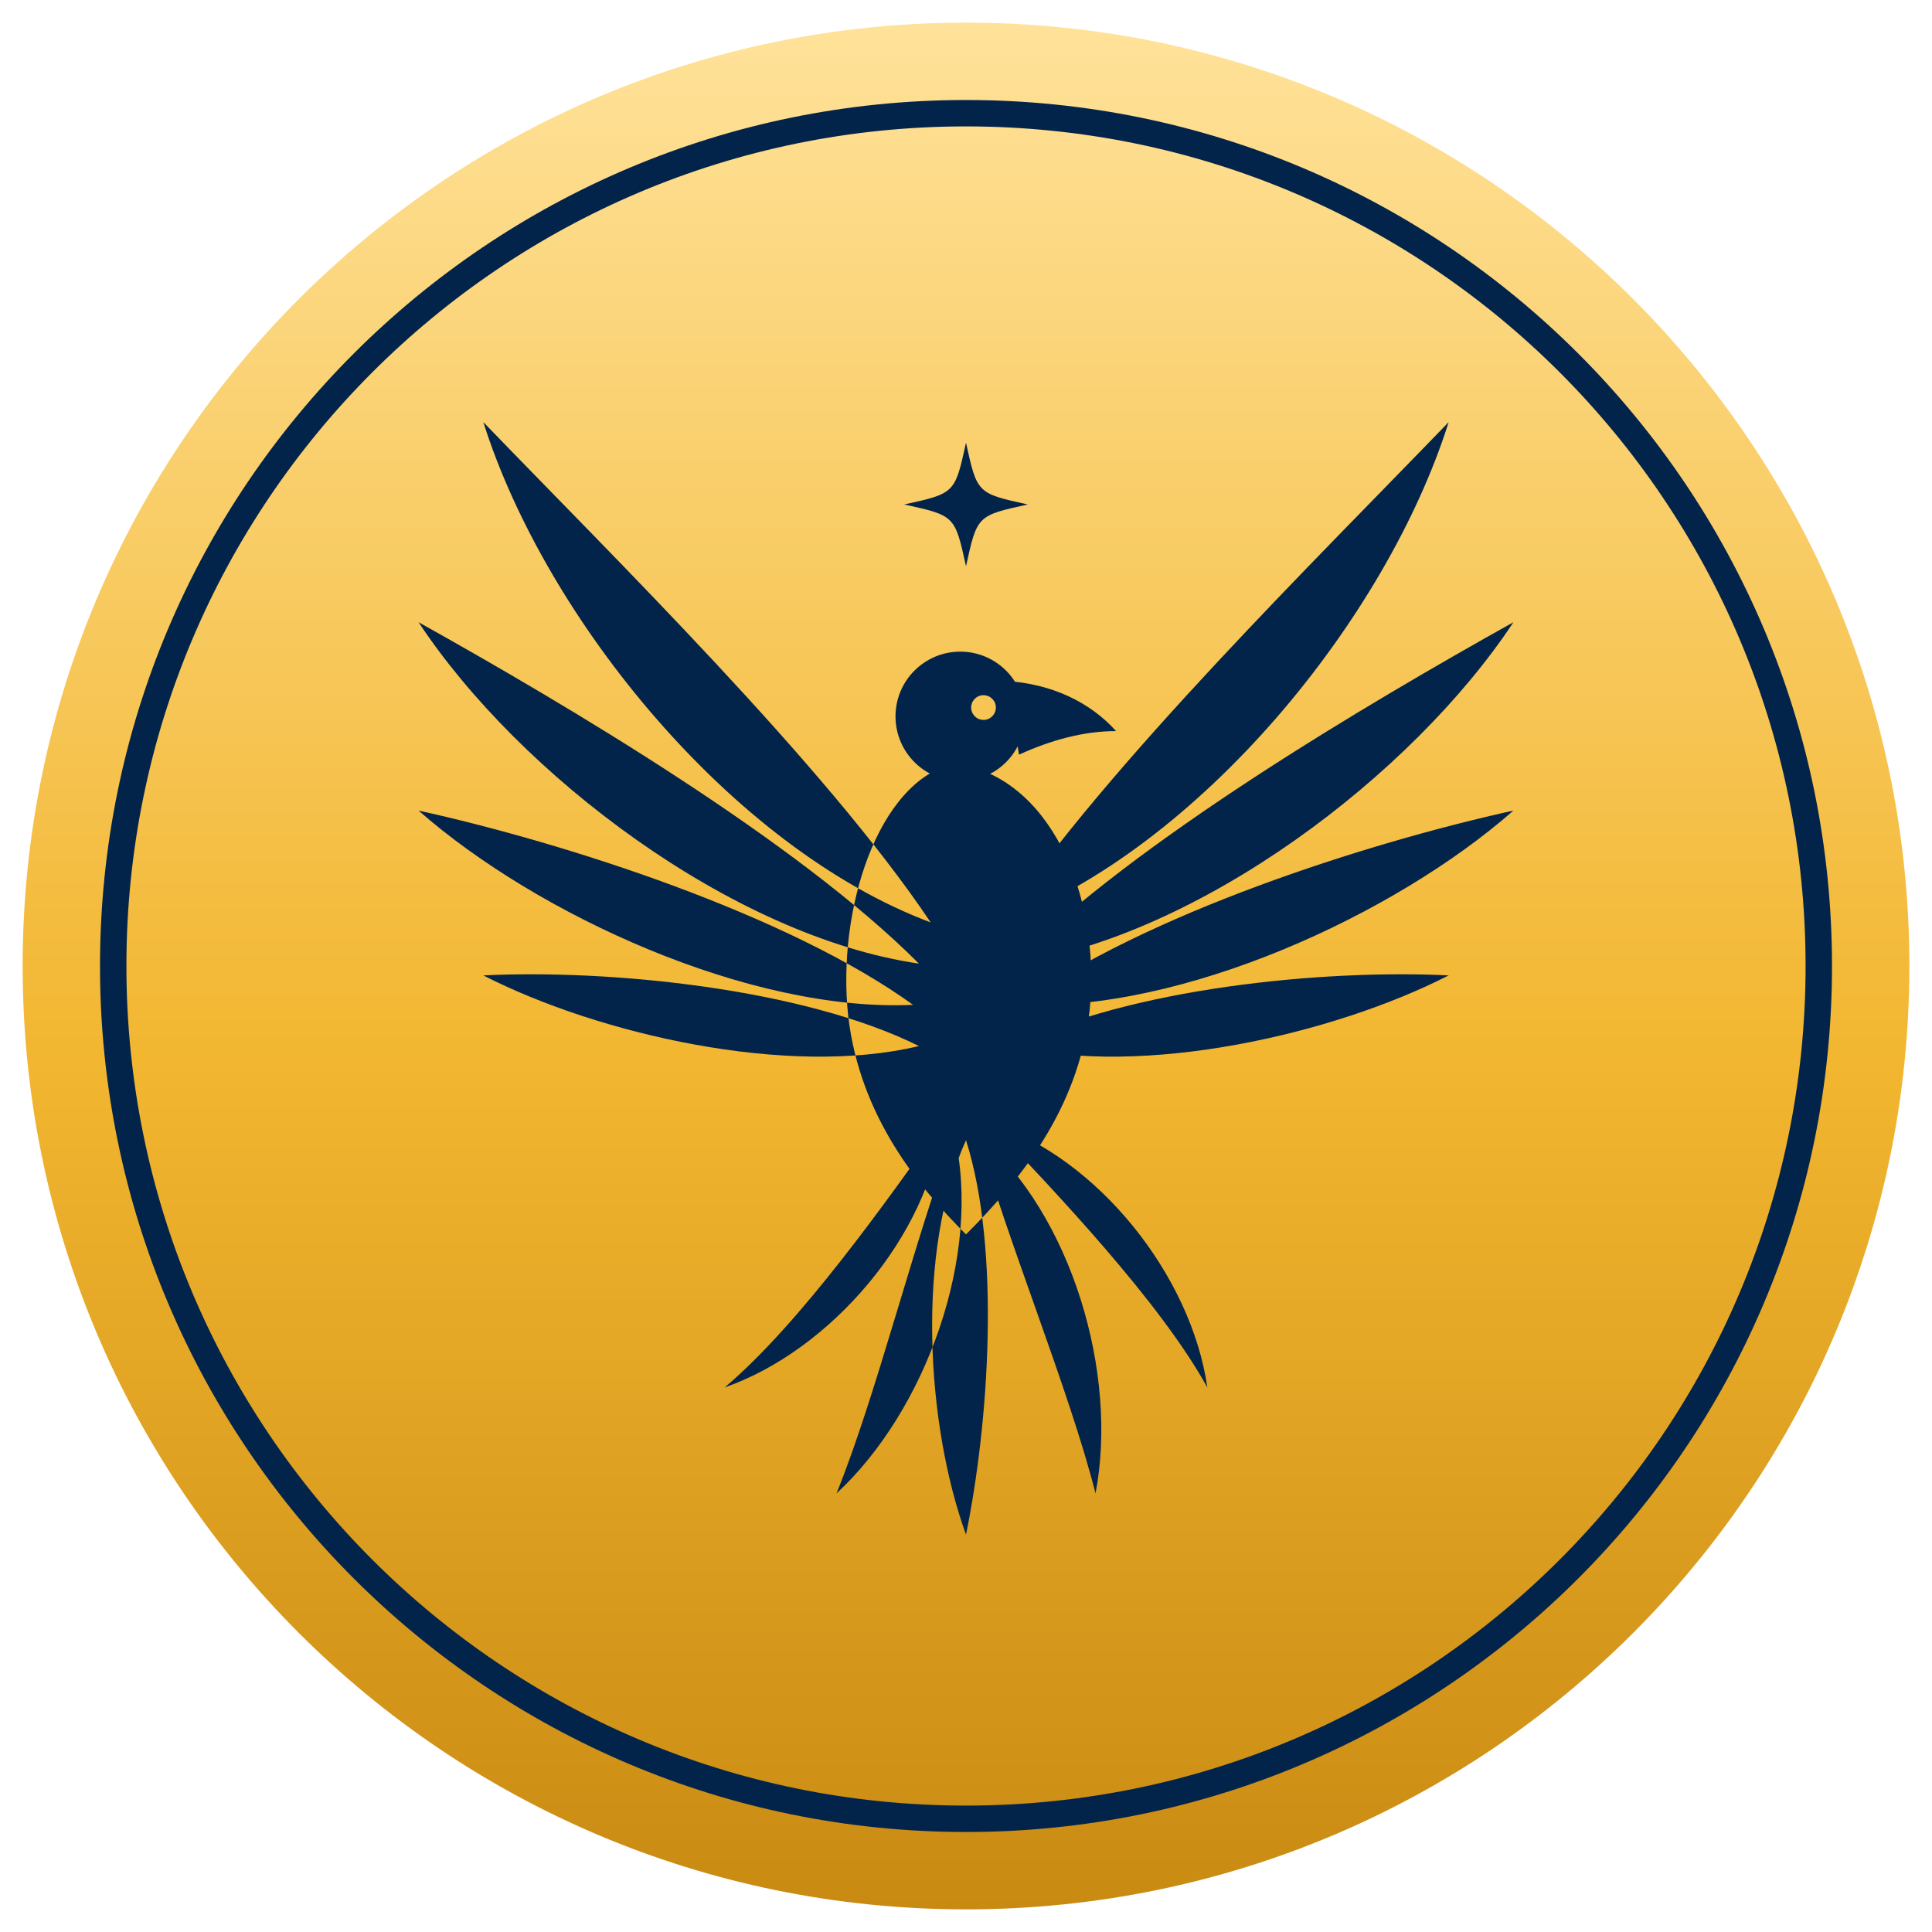
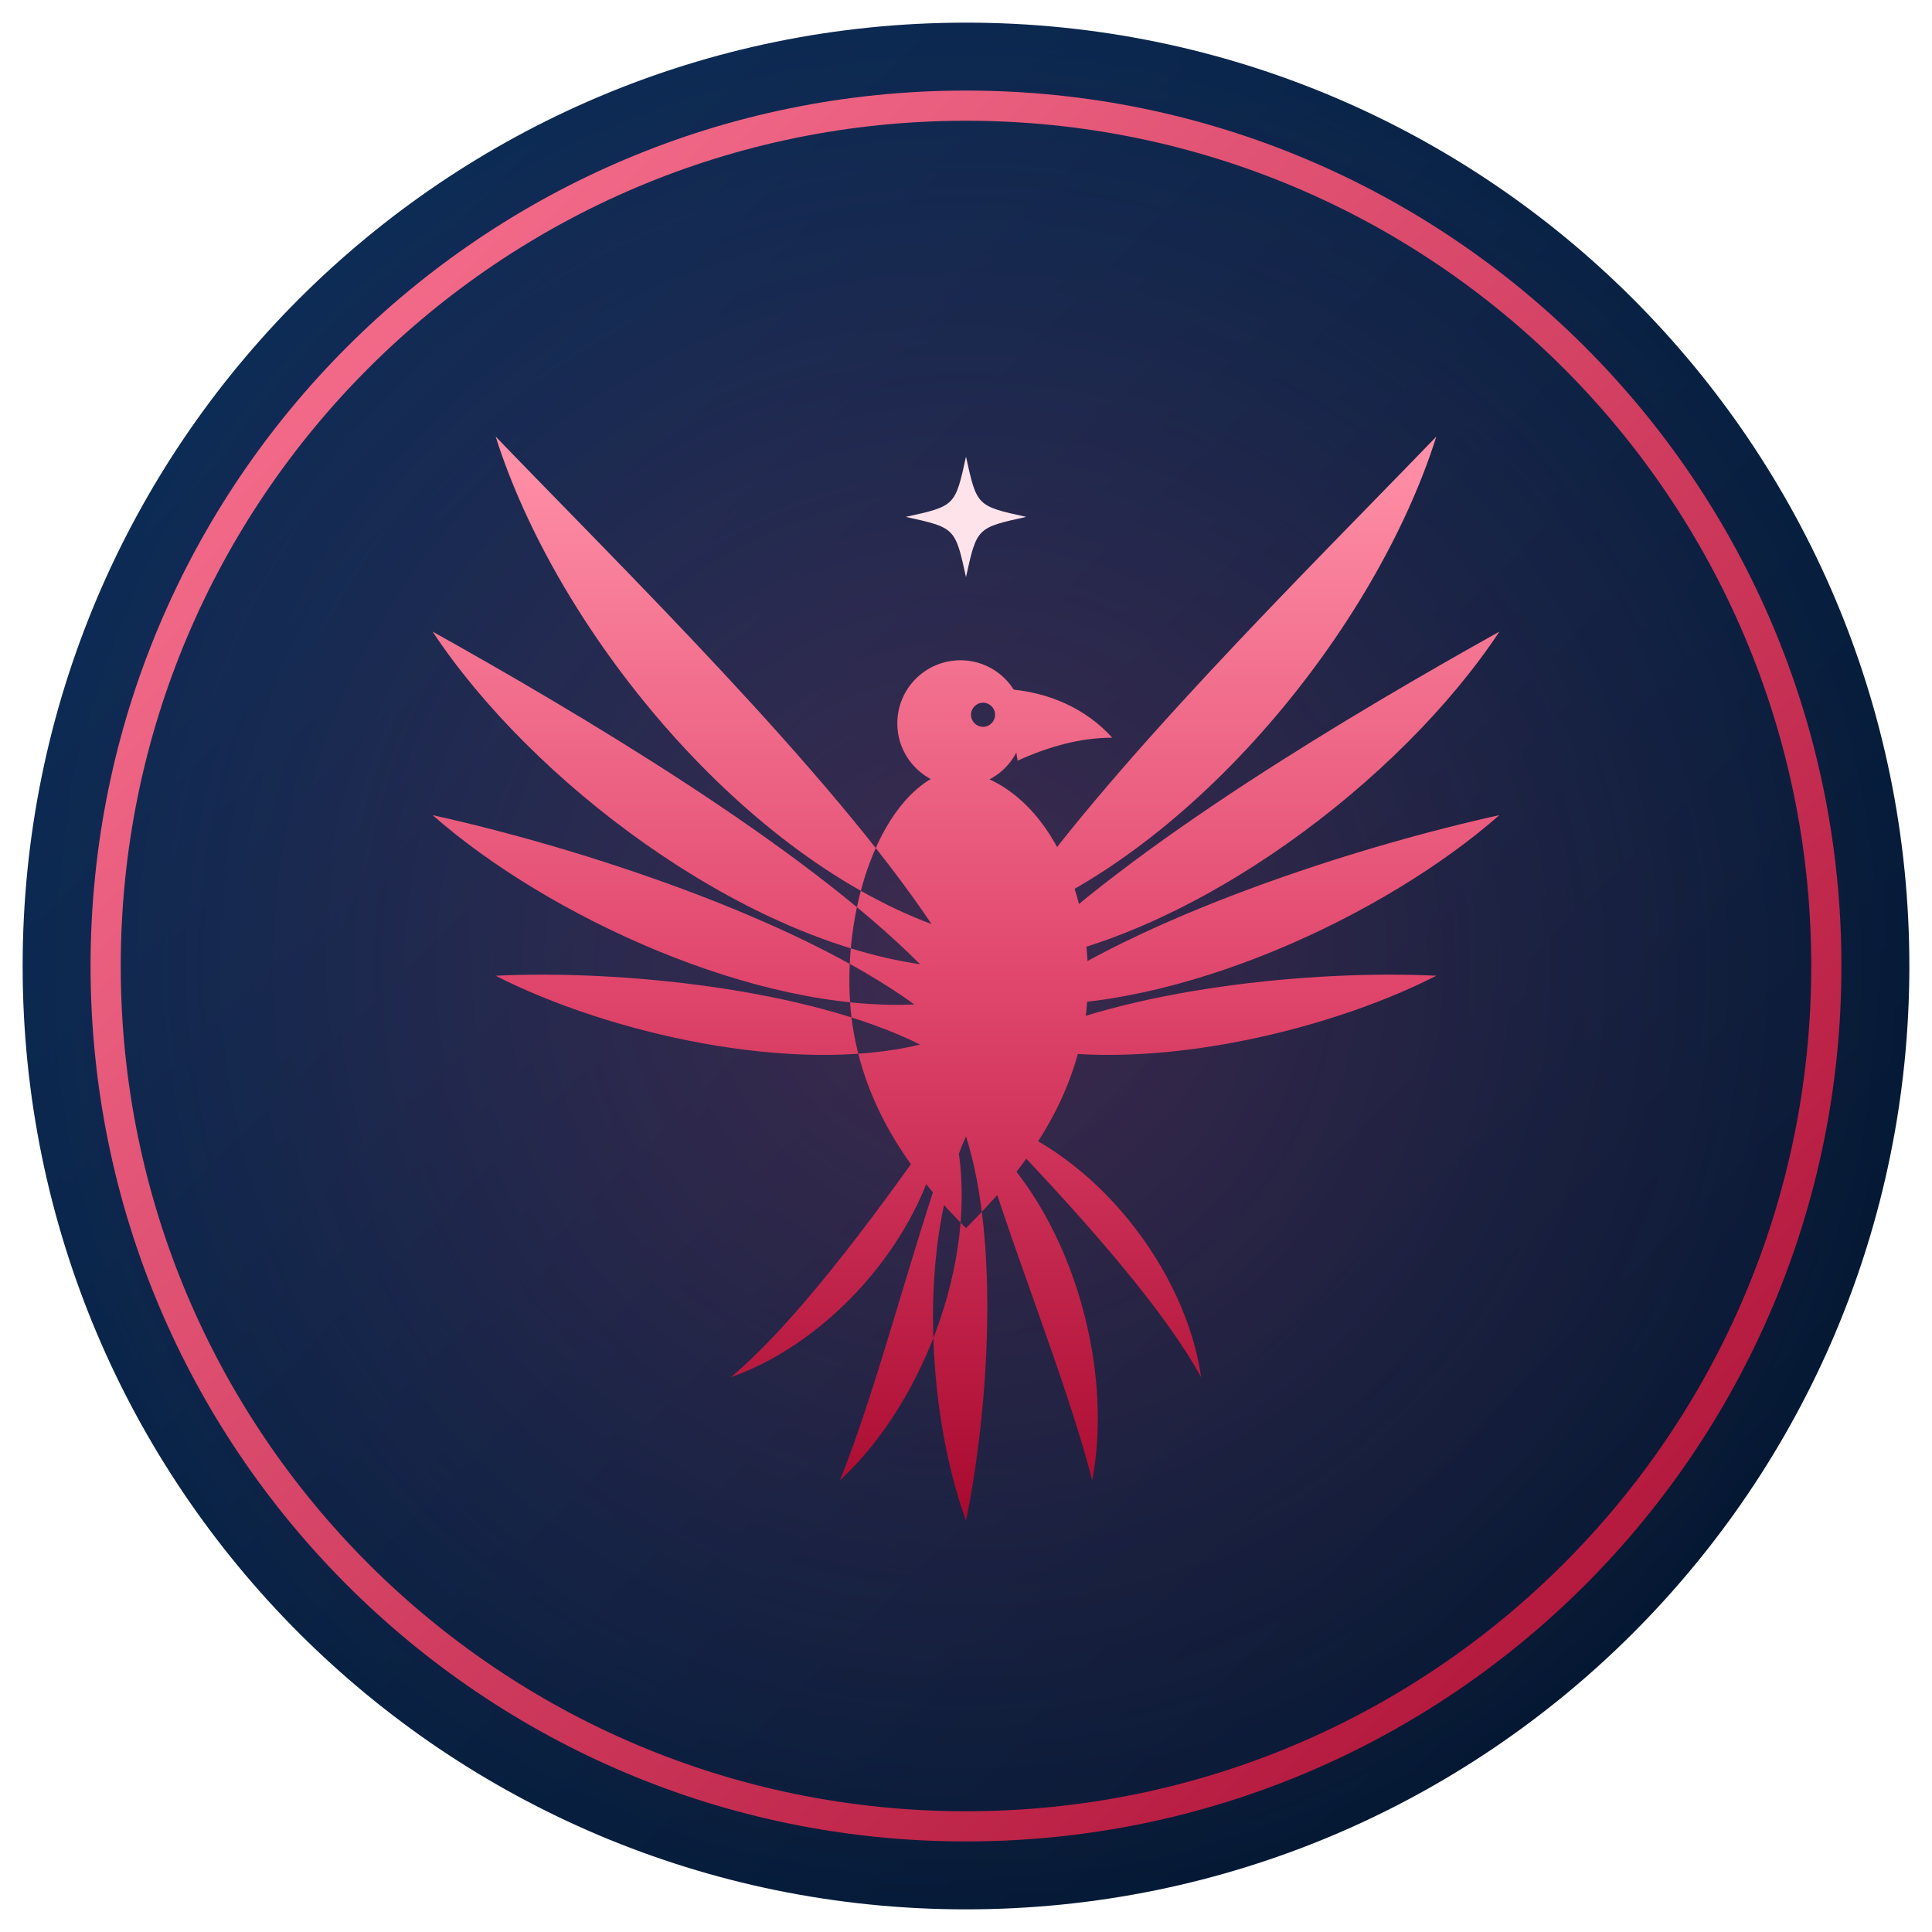
<svg xmlns="http://www.w3.org/2000/svg" viewBox="0 0 1080 1080" width="1080" height="1080">
  <g transform="scale(2.109375)">
    <defs>
-       <linearGradient id="g" x1="0" y1="6" x2="0" y2="506" gradientUnits="userSpaceOnUse">
-         <stop offset="0" stop-color="#FFE29A" />
-         <stop offset=".55" stop-color="#F2B630" />
-         <stop offset="1" stop-color="#C98A12" />
+       <linearGradient id="bg" x1="0" y1="0" x2="1" y2="1">
+         <stop offset="0" stop-color="#0E2F5C" />
+         <stop offset="1" stop-color="#03142C" />
+       </linearGradient>
+       <linearGradient id="g" x1="0" y1="99" x2="0" y2="470" gradientUnits="userSpaceOnUse">
+         <stop offset="0" stop-color="#FF8FA6" />
+         <stop offset=".5" stop-color="#E0456B" />
+         <stop offset="1" stop-color="#A8092F" />
+       </linearGradient>
+       <radialGradient id="glow" cx=".5" cy=".5" r=".5">
+         <stop offset="0" stop-color="#E0456B" stop-opacity=".25" />
+         <stop offset="1" stop-color="#E0456B" stop-opacity="0" />
+       </radialGradient>
+       <linearGradient id="ring" x1="0" y1="0" x2="1" y2="1">
+         <stop offset="0" stop-color="#FF7A98" />
+         <stop offset="1" stop-color="#A8092F" />
      </linearGradient>
    </defs>
-     <circle cx="256" cy="256" r="250" fill="url(#g)" />
-     <circle cx="256" cy="256" r="226" fill="none" stroke="#03244A" stroke-width="7" />
-     <g transform="translate(256 262) scale(0.78) translate(-256 -284.5)">
-       <path d="M244 262 C208.1 208.4 136.3 138 92 92 C113.1 158.8 176.5 236.7 244 262Z M268 262 C303.9 208.4 375.7 138 420 92 C398.9 158.8 335.5 236.7 268 262Z M240 276 C198.6 234.4 120.5 188.2 70 160 C104.3 211.9 176.6 266.7 240 276Z M272 276 C313.4 234.4 391.5 188.2 442 160 C407.7 211.9 335.4 266.7 272 276Z M238 290 C195.7 259.4 120 235 70 224 C110.4 259.5 182.7 292.6 238 290Z M274 290 C316.3 259.4 392 235 442 224 C401.6 259.5 329.3 292.6 274 290Z M240 304 C200.6 284.4 134.9 277.9 92 280 C131.3 300.1 195.7 314.7 240 304Z M272 304 C311.4 284.4 377.1 277.9 420 280 C380.7 300.1 316.3 314.7 272 304Z M256 336 C239 373.5 242.4 432.5 256 470 C263.7 432.5 267.9 373.5 256 336Z M252 334 C261.7 375 242.2 428.1 212 456 C225.6 422.6 239.1 367.6 252 334Z M260 334 C292.1 361.3 307.8 415.6 300 456 C291.2 421.1 269.5 368.7 260 334Z M248 330 C243.5 368.5 210 407.4 174 420 C199.4 398.6 229.1 356.7 248 330Z M264 330 C300.9 341.9 332.6 382.2 338 420 C322 391 286.5 353.7 264 330Z M252 208 C284 212 302 252 298 292 C294 326 274 350 256 368 C240 352 220 328 216 294 C212 258 226 214 252 208Z M270 180 C285 181 298 187 307 197 C296 197 285 200 274 205 Z" fill="#03244A" />
-       <path d="M254 170 a22 22 0 1 0 0.1 0Z M262 184.8 a4.2 4.2 0 1 1 -0.1 0Z" fill="#03244A" fill-rule="evenodd" />
-       <path d="M256 99 C259.78 116.22 259.78 116.22 277 120 C259.78 123.78 259.78 123.78 256 141 C252.22 123.78 252.22 123.78 235 120 C252.22 116.22 252.22 116.22 256 99Z" fill="#03244A" />
+     <circle cx="256" cy="256" r="250" fill="url(#bg)" />
+     <circle cx="256" cy="256" r="250" fill="url(#glow)" />
+     <circle cx="256" cy="256" r="228" fill="none" stroke="url(#ring)" stroke-width="8" />
+     <g transform="translate(256 262) scale(0.76) translate(-256 -284.5)">
+       <path d="M244 262 C208.1 208.4 136.3 138 92 92 C113.1 158.8 176.5 236.7 244 262Z M268 262 C303.9 208.4 375.7 138 420 92 C398.9 158.8 335.5 236.7 268 262Z M240 276 C198.6 234.4 120.5 188.2 70 160 C104.3 211.9 176.6 266.7 240 276Z M272 276 C313.4 234.4 391.5 188.2 442 160 C407.7 211.9 335.4 266.7 272 276Z M238 290 C195.7 259.4 120 235 70 224 C110.4 259.5 182.7 292.6 238 290Z M274 290 C316.3 259.4 392 235 442 224 C401.6 259.5 329.3 292.6 274 290Z M240 304 C200.6 284.4 134.9 277.9 92 280 C131.3 300.1 195.7 314.7 240 304Z M272 304 C311.4 284.4 377.1 277.9 420 280 C380.7 300.1 316.3 314.7 272 304Z M256 336 C239 373.5 242.4 432.5 256 470 C263.7 432.5 267.9 373.5 256 336Z M252 334 C261.7 375 242.2 428.1 212 456 C225.6 422.6 239.1 367.6 252 334Z M260 334 C292.1 361.3 307.8 415.6 300 456 C291.2 421.1 269.5 368.7 260 334Z M248 330 C243.5 368.5 210 407.4 174 420 C199.4 398.6 229.1 356.7 248 330Z M264 330 C300.9 341.9 332.6 382.2 338 420 C322 391 286.5 353.7 264 330Z M252 208 C284 212 302 252 298 292 C294 326 274 350 256 368 C240 352 220 328 216 294 C212 258 226 214 252 208Z M270 180 C285 181 298 187 307 197 C296 197 285 200 274 205 Z" fill="url(#g)" />
+       <path d="M254 170 a22 22 0 1 0 0.1 0Z M262 184.8 a4.2 4.2 0 1 1 -0.1 0Z" fill="url(#g)" fill-rule="evenodd" />
+       <path d="M256 99 C259.78 116.22 259.78 116.22 277 120 C259.78 123.78 259.78 123.78 256 141 C252.22 123.78 252.22 123.78 235 120 C252.22 116.22 252.22 116.22 256 99Z" fill="#FFE3EA" />
    </g>
  </g>
</svg>
